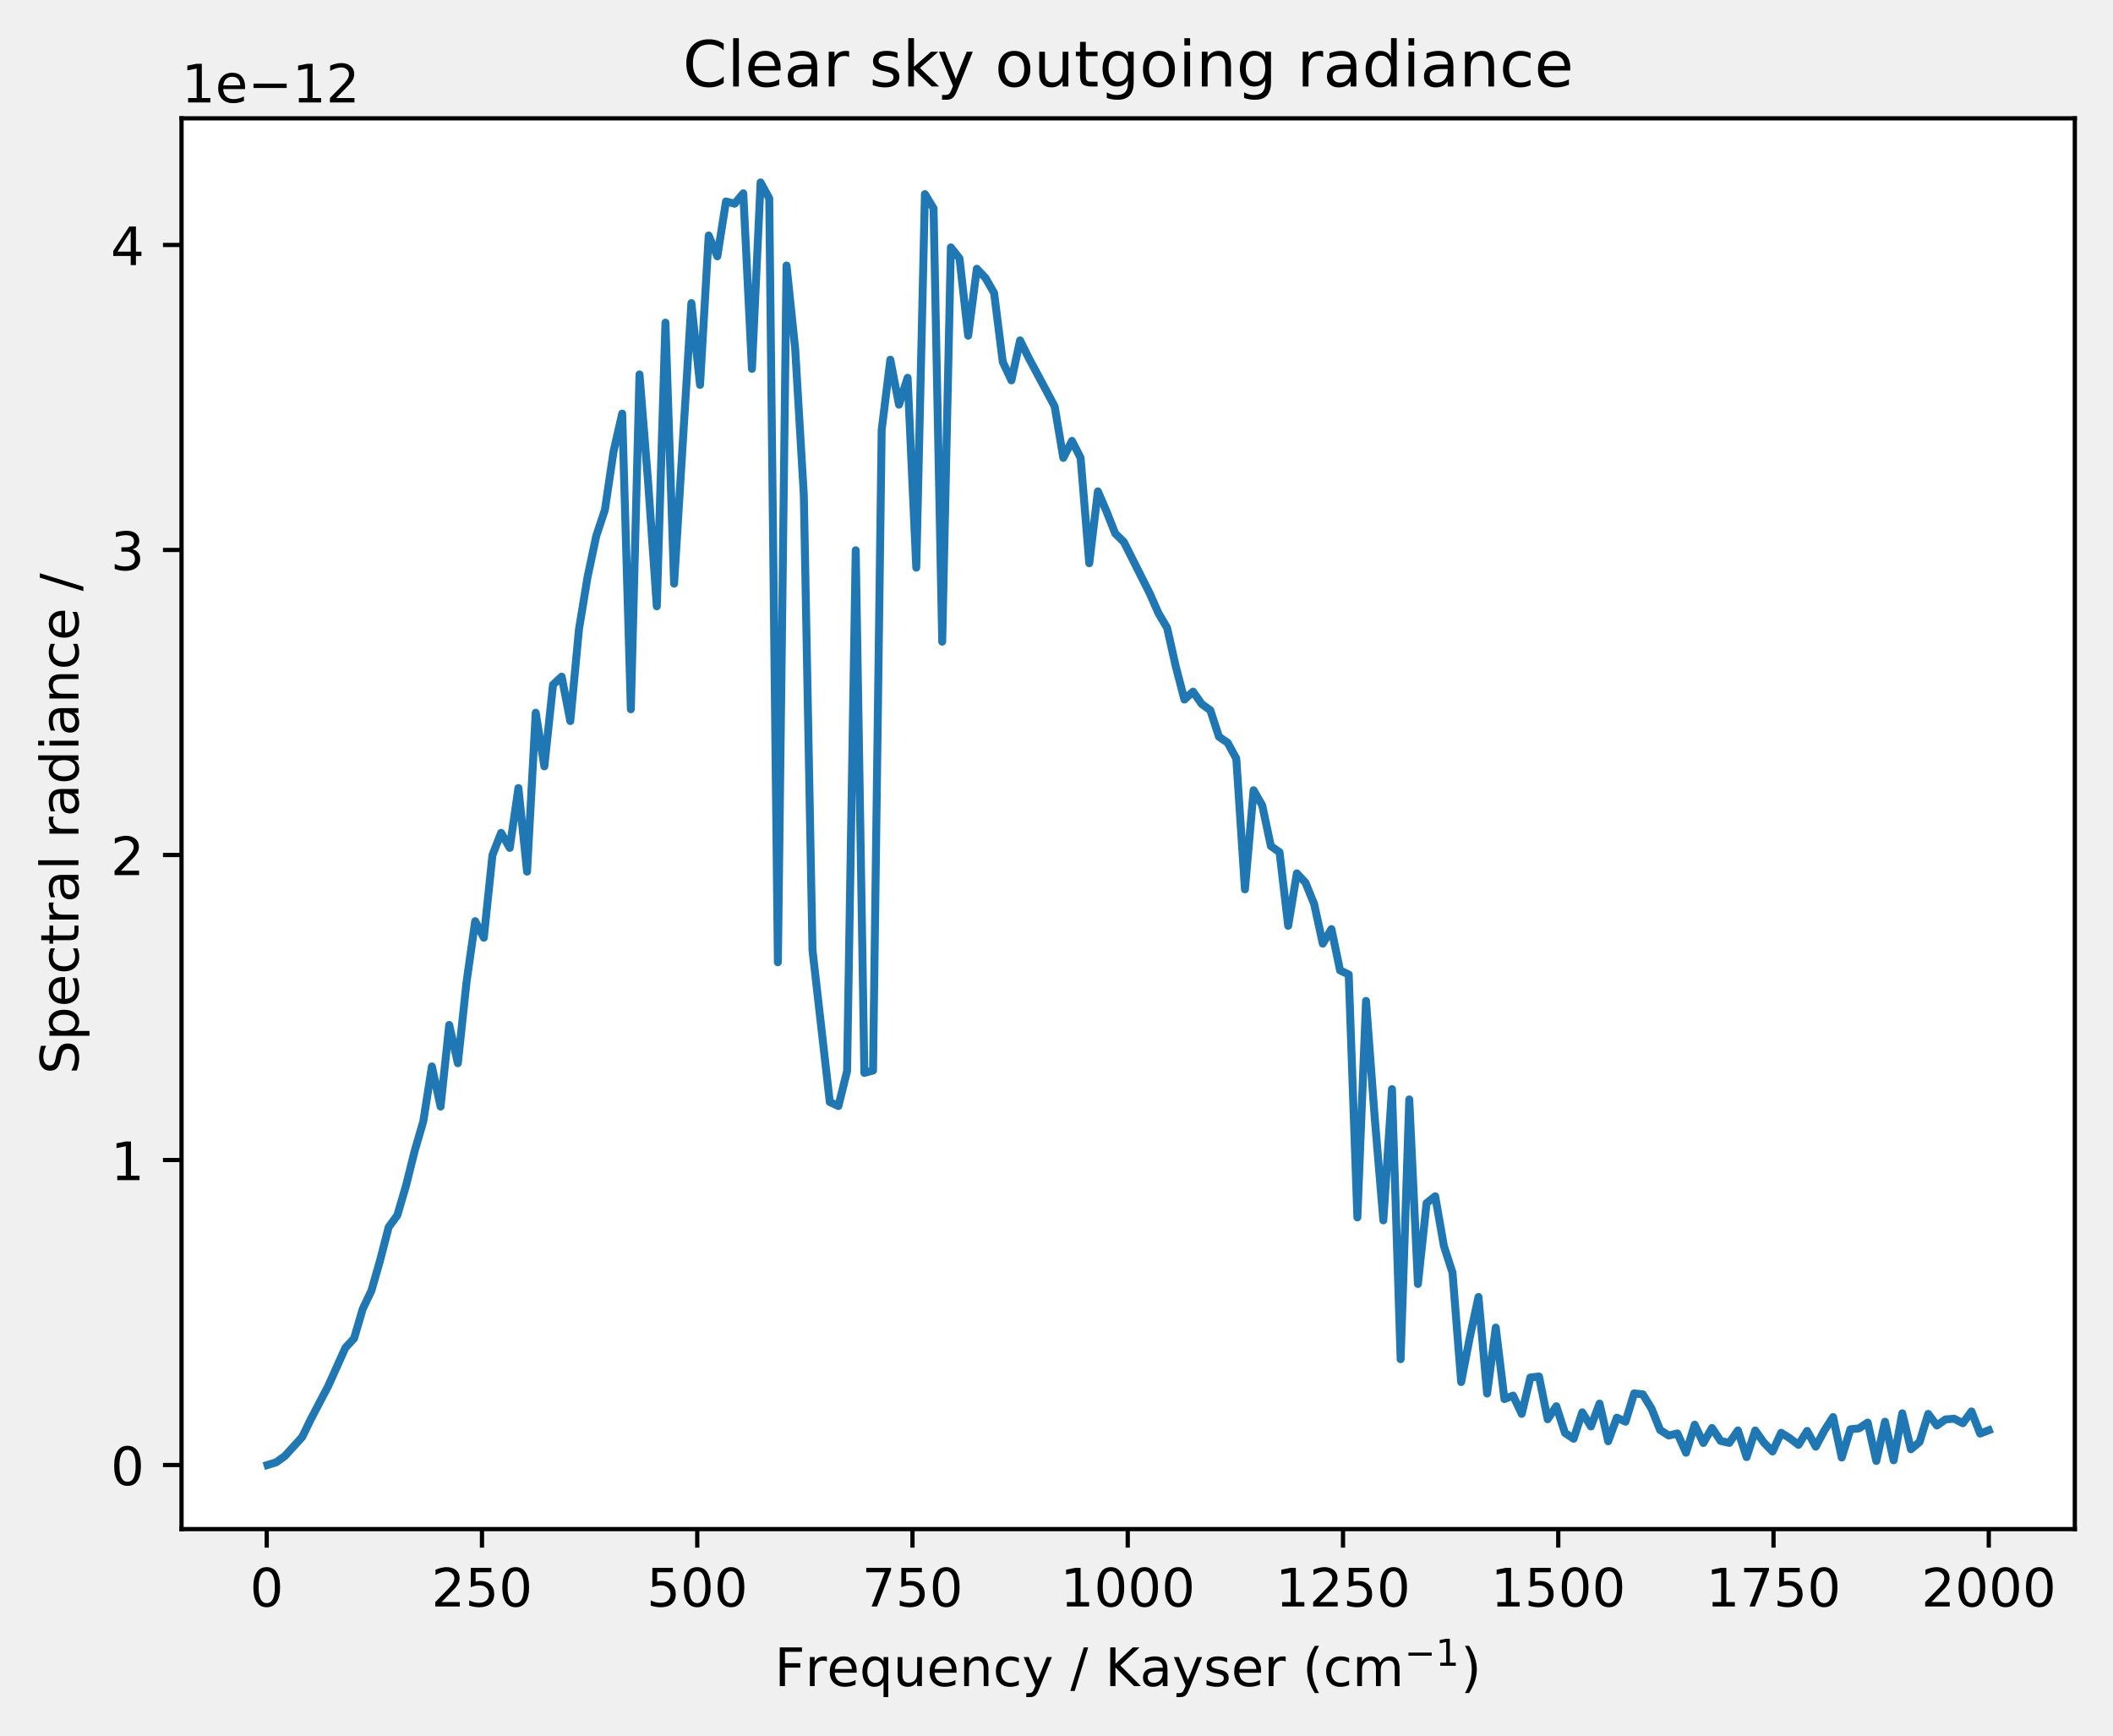
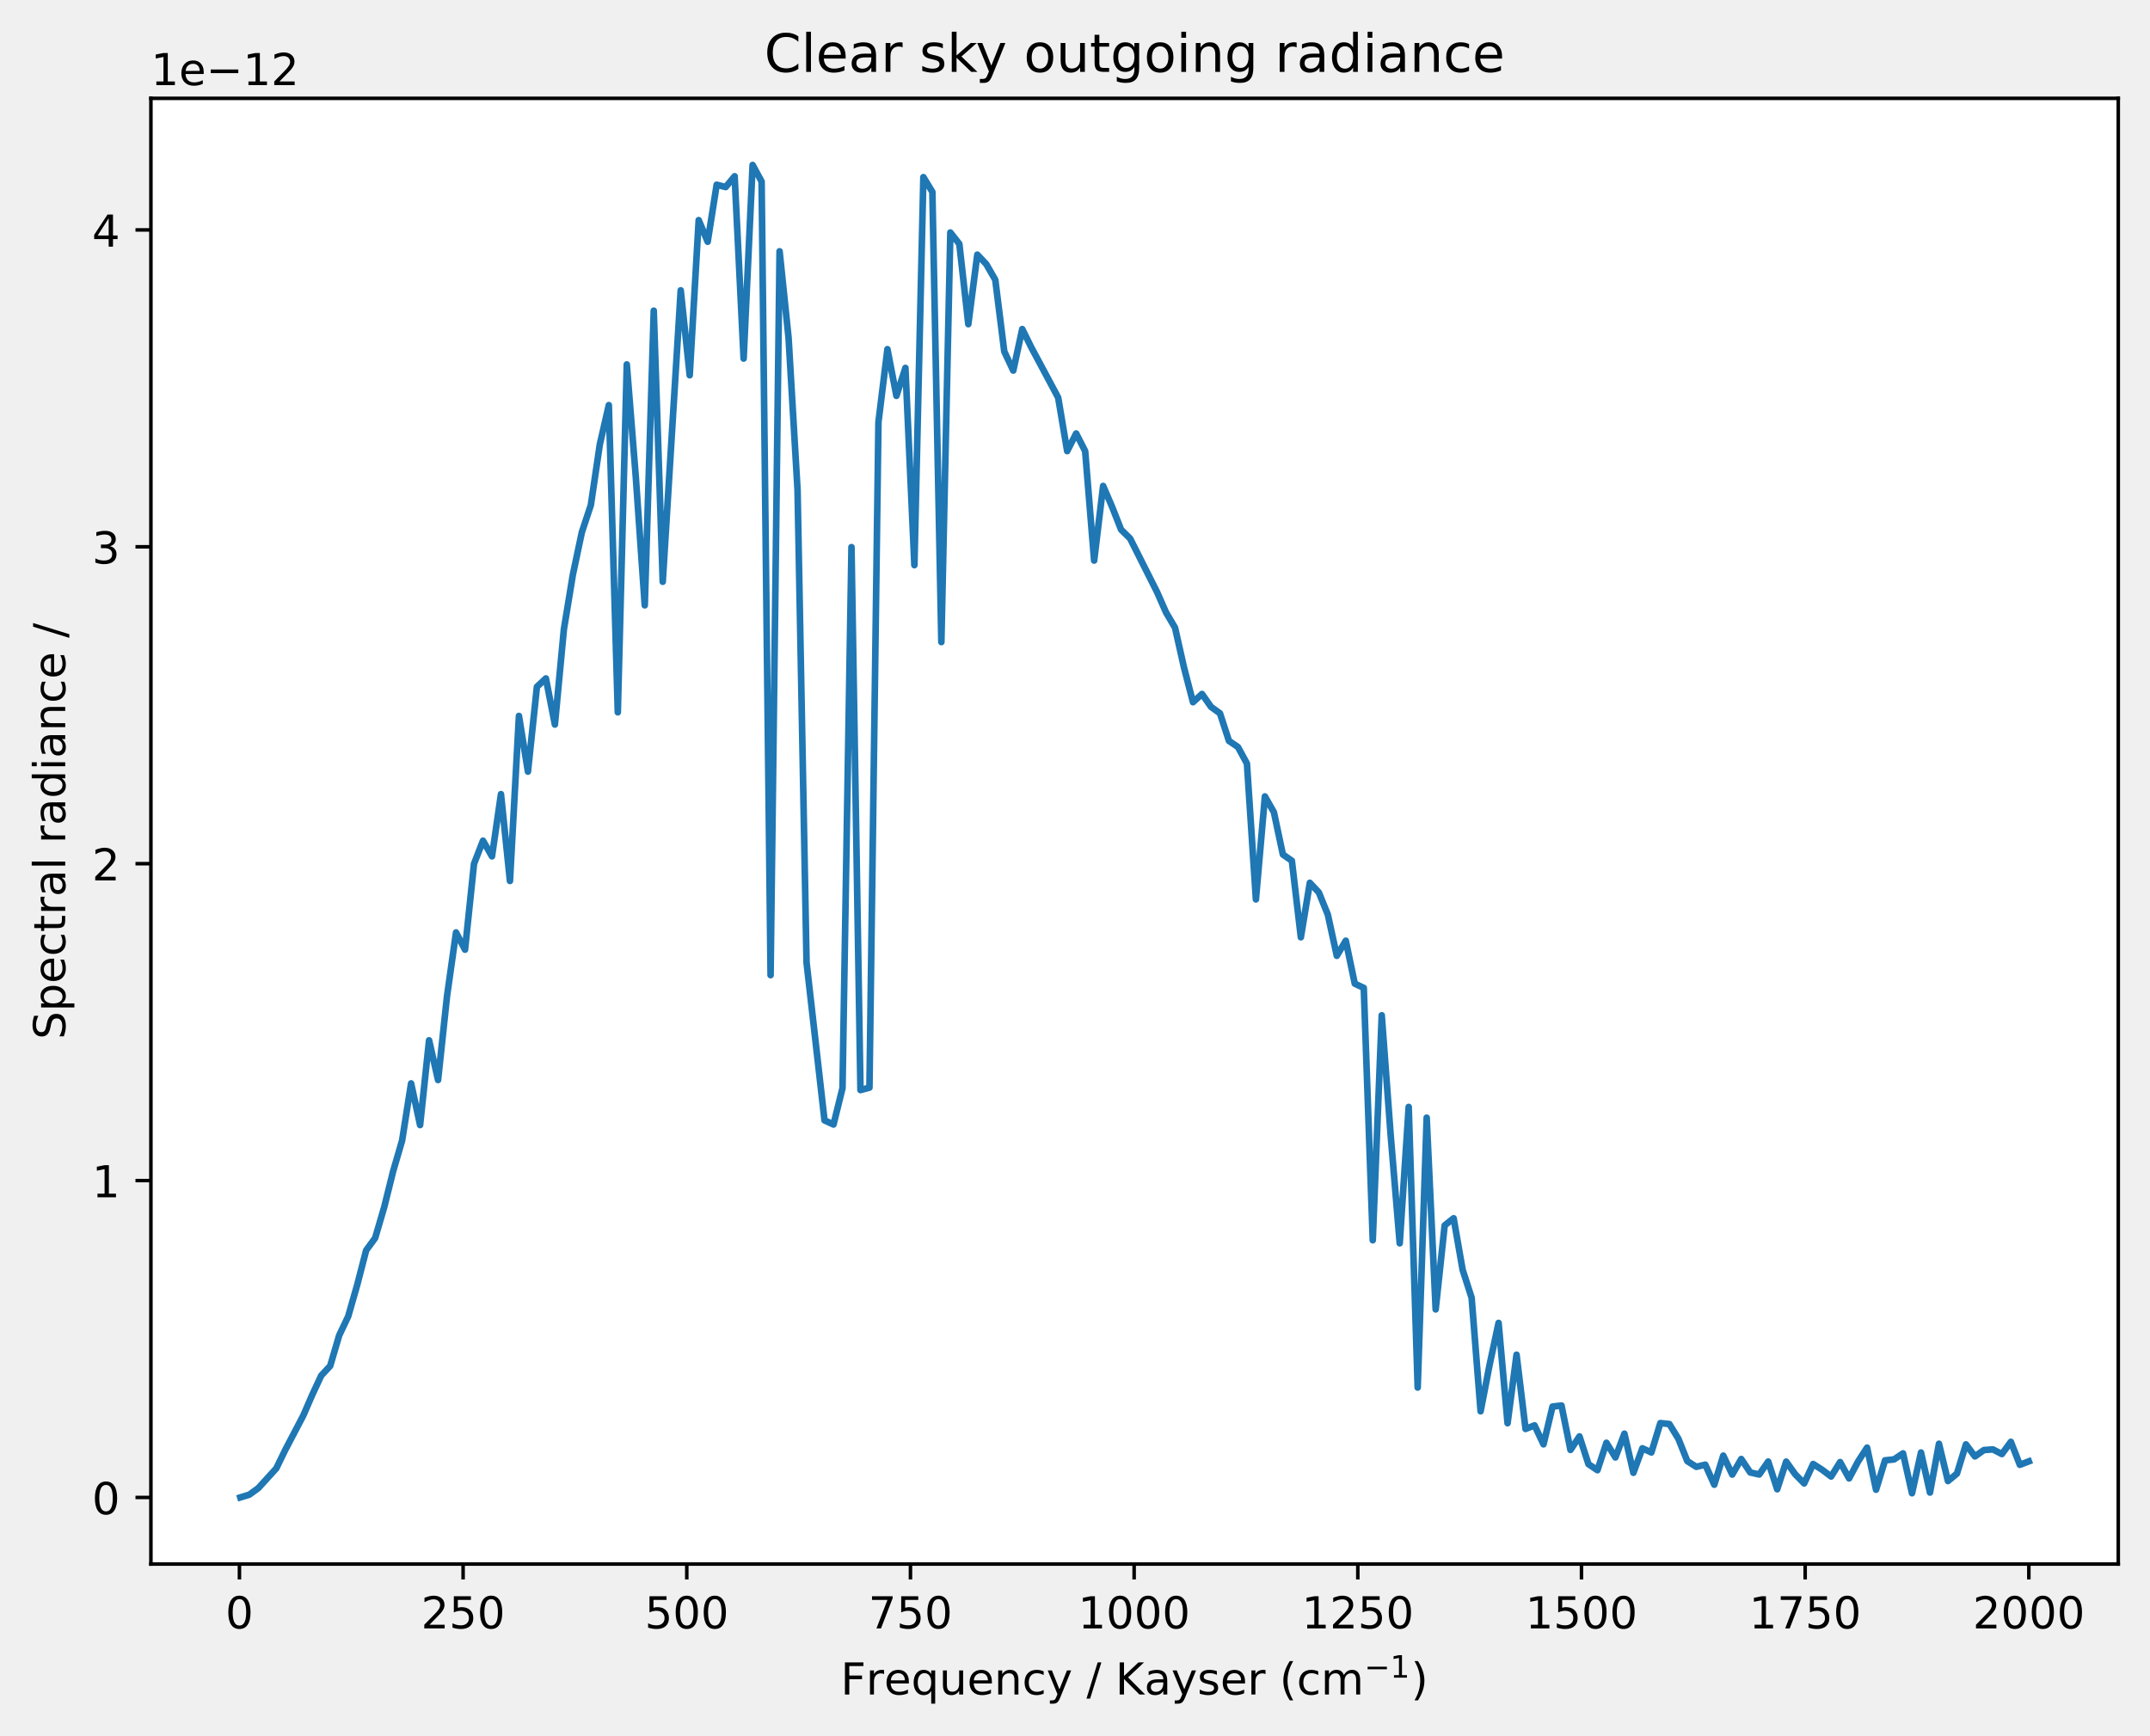
- <svg xmlns="http://www.w3.org/2000/svg" xmlns:xlink="http://www.w3.org/1999/xlink" width="398.561pt" height="327.408pt" viewBox="0 0 398.561 327.408" version="1.1">
+ <svg xmlns="http://www.w3.org/2000/svg" xmlns:xlink="http://www.w3.org/1999/xlink" width="487.841pt" height="393.936pt" viewBox="0 0 487.841 393.936" version="1.1">
  <defs>
    <style type="text/css">*{stroke-linejoin: round; stroke-linecap: butt}</style>
  </defs>
  <g id="figure_1">
    <g id="patch_1">
-       <path d="M 0 327.408  L 398.561 327.408  L 398.561 0  L 0 0  L 0 327.408  z " style="fill: none" />
+       <path d="M 0 393.936  L 487.841 393.936  L 487.841 0  L 0 0  L 0 393.936  z " style="fill: none" />
    </g>
    <g id="axes_1">
      <g id="patch_2">
-         <path d="M 34.241 288.43  L 391.361 288.43  L 391.361 22.318  L 34.241 22.318  z " style="fill: #ffffff" />
+         <path d="M 34.241 354.958  L 480.641 354.958  L 480.641 22.318  L 34.241 22.318  z " style="fill: #ffffff" />
      </g>
      <g id="matplotlib.axis_1">
        <g id="xtick_1">
          <g id="line2d_1">
            <defs>
-               <path id="m6a00c9fb2f" d="M 0 0  L 0 3.5  " style="stroke: #000000; stroke-width: 0.8" />
+               <path id="md961132b88" d="M 0 0  L 0 3.5  " style="stroke: #000000; stroke-width: 0.8" />
            </defs>
            <g>
-               <use xlink:href="#m6a00c9fb2f" x="50.311" y="288.43" style="stroke: #000000; stroke-width: 0.8" />
+               <use xlink:href="#md961132b88" x="54.329" y="354.958" style="stroke: #000000; stroke-width: 0.8" />
            </g>
          </g>
          <g id="text_1">
-             <g transform="translate(47.12969 303.0286) scale(0.1 -0.1)">
+             <g transform="translate(51.14727 369.5566) scale(0.1 -0.1)">
              <defs>
                <path id="DejaVuSans-30" d="M 2034 4250  Q 1547 4250 1301 3770  Q 1056 3291 1056 2328  Q 1056 1369 1301 889  Q 1547 409 2034 409  Q 2525 409 2770 889  Q 3016 1369 3016 2328  Q 3016 3291 2770 3770  Q 2525 4250 2034 4250  z M 2034 4750  Q 2819 4750 3233 4129  Q 3647 3509 3647 2328  Q 3647 1150 3233 529  Q 2819 -91 2034 -91  Q 1250 -91 836 529  Q 422 1150 422 2328  Q 422 3509 836 4129  Q 1250 4750 2034 4750  z " transform="scale(0.015625)" />
              </defs>
              <use xlink:href="#DejaVuSans-30" />
            </g>
          </g>
        </g>
        <g id="xtick_2">
          <g id="line2d_2">
            <g>
-               <use xlink:href="#m6a00c9fb2f" x="90.913" y="288.43" style="stroke: #000000; stroke-width: 0.8" />
+               <use xlink:href="#md961132b88" x="105.081" y="354.958" style="stroke: #000000; stroke-width: 0.8" />
            </g>
          </g>
          <g id="text_2">
-             <g transform="translate(81.36931 303.0286) scale(0.1 -0.1)">
+             <g transform="translate(95.53742 369.5566) scale(0.1 -0.1)">
              <defs>
                <path id="DejaVuSans-32" d="M 1228 531  L 3431 531  L 3431 0  L 469 0  L 469 531  Q 828 903 1448 1529  Q 2069 2156 2228 2338  Q 2531 2678 2651 2914  Q 2772 3150 2772 3378  Q 2772 3750 2511 3984  Q 2250 4219 1831 4219  Q 1534 4219 1204 4116  Q 875 4013 500 3803  L 500 4441  Q 881 4594 1212 4672  Q 1544 4750 1819 4750  Q 2544 4750 2975 4387  Q 3406 4025 3406 3419  Q 3406 3131 3298 2873  Q 3191 2616 2906 2266  Q 2828 2175 2409 1742  Q 1991 1309 1228 531  z " transform="scale(0.015625)" />
                <path id="DejaVuSans-35" d="M 691 4666  L 3169 4666  L 3169 4134  L 1269 4134  L 1269 2991  Q 1406 3038 1543 3061  Q 1681 3084 1819 3084  Q 2600 3084 3056 2656  Q 3513 2228 3513 1497  Q 3513 744 3044 326  Q 2575 -91 1722 -91  Q 1428 -91 1123 -41  Q 819 9 494 109  L 494 744  Q 775 591 1075 516  Q 1375 441 1709 441  Q 2250 441 2565 725  Q 2881 1009 2881 1497  Q 2881 1984 2565 2268  Q 2250 2553 1709 2553  Q 1456 2553 1204 2497  Q 953 2441 691 2322  L 691 4666  z " transform="scale(0.015625)" />
              </defs>
              <use xlink:href="#DejaVuSans-32" />
              <use xlink:href="#DejaVuSans-35" transform="translate(63.62305 0)" />
              <use xlink:href="#DejaVuSans-30" transform="translate(127.2461 0)" />
            </g>
          </g>
        </g>
        <g id="xtick_3">
          <g id="line2d_3">
            <g>
-               <use xlink:href="#m6a00c9fb2f" x="131.515" y="288.43" style="stroke: #000000; stroke-width: 0.8" />
+               <use xlink:href="#md961132b88" x="155.834" y="354.958" style="stroke: #000000; stroke-width: 0.8" />
            </g>
          </g>
          <g id="text_3">
-             <g transform="translate(121.9714 303.0286) scale(0.1 -0.1)">
+             <g transform="translate(146.2901 369.5566) scale(0.1 -0.1)">
              <use xlink:href="#DejaVuSans-35" />
              <use xlink:href="#DejaVuSans-30" transform="translate(63.62305 0)" />
              <use xlink:href="#DejaVuSans-30" transform="translate(127.2461 0)" />
            </g>
          </g>
        </g>
        <g id="xtick_4">
          <g id="line2d_4">
            <g>
-               <use xlink:href="#m6a00c9fb2f" x="172.117" y="288.43" style="stroke: #000000; stroke-width: 0.8" />
+               <use xlink:href="#md961132b88" x="206.586" y="354.958" style="stroke: #000000; stroke-width: 0.8" />
            </g>
          </g>
          <g id="text_4">
-             <g transform="translate(162.5736 303.0286) scale(0.1 -0.1)">
+             <g transform="translate(197.0427 369.5566) scale(0.1 -0.1)">
              <defs>
                <path id="DejaVuSans-37" d="M 525 4666  L 3525 4666  L 3525 4397  L 1831 0  L 1172 0  L 2766 4134  L 525 4134  L 525 4666  z " transform="scale(0.015625)" />
              </defs>
              <use xlink:href="#DejaVuSans-37" />
              <use xlink:href="#DejaVuSans-35" transform="translate(63.62305 0)" />
              <use xlink:href="#DejaVuSans-30" transform="translate(127.2461 0)" />
            </g>
          </g>
        </g>
        <g id="xtick_5">
          <g id="line2d_5">
            <g>
-               <use xlink:href="#m6a00c9fb2f" x="212.719" y="288.43" style="stroke: #000000; stroke-width: 0.8" />
+               <use xlink:href="#md961132b88" x="257.339" y="354.958" style="stroke: #000000; stroke-width: 0.8" />
            </g>
          </g>
          <g id="text_5">
-             <g transform="translate(199.9944 303.0286) scale(0.1 -0.1)">
+             <g transform="translate(244.6141 369.5566) scale(0.1 -0.1)">
              <defs>
                <path id="DejaVuSans-31" d="M 794 531  L 1825 531  L 1825 4091  L 703 3866  L 703 4441  L 1819 4666  L 2450 4666  L 2450 531  L 3481 531  L 3481 0  L 794 0  L 794 531  z " transform="scale(0.015625)" />
              </defs>
              <use xlink:href="#DejaVuSans-31" />
              <use xlink:href="#DejaVuSans-30" transform="translate(63.62305 0)" />
              <use xlink:href="#DejaVuSans-30" transform="translate(127.2461 0)" />
              <use xlink:href="#DejaVuSans-30" transform="translate(190.8691 0)" />
            </g>
          </g>
        </g>
        <g id="xtick_6">
          <g id="line2d_6">
            <g>
-               <use xlink:href="#m6a00c9fb2f" x="253.322" y="288.43" style="stroke: #000000; stroke-width: 0.8" />
+               <use xlink:href="#md961132b88" x="308.092" y="354.958" style="stroke: #000000; stroke-width: 0.8" />
            </g>
          </g>
          <g id="text_6">
-             <g transform="translate(240.5965 303.0286) scale(0.1 -0.1)">
+             <g transform="translate(295.3668 369.5566) scale(0.1 -0.1)">
              <use xlink:href="#DejaVuSans-31" />
              <use xlink:href="#DejaVuSans-32" transform="translate(63.62305 0)" />
              <use xlink:href="#DejaVuSans-35" transform="translate(127.2461 0)" />
              <use xlink:href="#DejaVuSans-30" transform="translate(190.8691 0)" />
            </g>
          </g>
        </g>
        <g id="xtick_7">
          <g id="line2d_7">
            <g>
-               <use xlink:href="#m6a00c9fb2f" x="293.924" y="288.43" style="stroke: #000000; stroke-width: 0.8" />
+               <use xlink:href="#md961132b88" x="358.844" y="354.958" style="stroke: #000000; stroke-width: 0.8" />
            </g>
          </g>
          <g id="text_7">
-             <g transform="translate(281.1987 303.0286) scale(0.1 -0.1)">
+             <g transform="translate(346.1194 369.5566) scale(0.1 -0.1)">
              <use xlink:href="#DejaVuSans-31" />
              <use xlink:href="#DejaVuSans-35" transform="translate(63.62305 0)" />
              <use xlink:href="#DejaVuSans-30" transform="translate(127.2461 0)" />
              <use xlink:href="#DejaVuSans-30" transform="translate(190.8691 0)" />
            </g>
          </g>
        </g>
        <g id="xtick_8">
          <g id="line2d_8">
            <g>
-               <use xlink:href="#m6a00c9fb2f" x="334.526" y="288.43" style="stroke: #000000; stroke-width: 0.8" />
+               <use xlink:href="#md961132b88" x="409.597" y="354.958" style="stroke: #000000; stroke-width: 0.8" />
            </g>
          </g>
          <g id="text_8">
-             <g transform="translate(321.8008 303.0286) scale(0.1 -0.1)">
+             <g transform="translate(396.8721 369.5566) scale(0.1 -0.1)">
              <use xlink:href="#DejaVuSans-31" />
              <use xlink:href="#DejaVuSans-37" transform="translate(63.62305 0)" />
              <use xlink:href="#DejaVuSans-35" transform="translate(127.2461 0)" />
              <use xlink:href="#DejaVuSans-30" transform="translate(190.8691 0)" />
            </g>
          </g>
        </g>
        <g id="xtick_9">
          <g id="line2d_9">
            <g>
-               <use xlink:href="#m6a00c9fb2f" x="375.128" y="288.43" style="stroke: #000000; stroke-width: 0.8" />
+               <use xlink:href="#md961132b88" x="460.35" y="354.958" style="stroke: #000000; stroke-width: 0.8" />
            </g>
          </g>
          <g id="text_9">
-             <g transform="translate(362.4029 303.0286) scale(0.1 -0.1)">
+             <g transform="translate(447.6247 369.5566) scale(0.1 -0.1)">
              <use xlink:href="#DejaVuSans-32" />
              <use xlink:href="#DejaVuSans-30" transform="translate(63.62305 0)" />
              <use xlink:href="#DejaVuSans-30" transform="translate(127.2461 0)" />
              <use xlink:href="#DejaVuSans-30" transform="translate(190.8691 0)" />
            </g>
          </g>
        </g>
        <g id="text_10">
-           <g transform="translate(146.1006 318.1082) scale(0.1 -0.1)">
+           <g transform="translate(190.7406 384.6363) scale(0.1 -0.1)">
            <defs>
              <path id="DejaVuSans-46" d="M 628 4666  L 3309 4666  L 3309 4134  L 1259 4134  L 1259 2759  L 3109 2759  L 3109 2228  L 1259 2228  L 1259 0  L 628 0  L 628 4666  z " transform="scale(0.015625)" />
              <path id="DejaVuSans-72" d="M 2631 2963  Q 2534 3019 2420 3045  Q 2306 3072 2169 3072  Q 1681 3072 1420 2755  Q 1159 2438 1159 1844  L 1159 0  L 581 0  L 581 3500  L 1159 3500  L 1159 2956  Q 1341 3275 1631 3429  Q 1922 3584 2338 3584  Q 2397 3584 2469 3576  Q 2541 3569 2628 3553  L 2631 2963  z " transform="scale(0.015625)" />
              <path id="DejaVuSans-65" d="M 3597 1894  L 3597 1613  L 953 1613  Q 991 1019 1311 708  Q 1631 397 2203 397  Q 2534 397 2845 478  Q 3156 559 3463 722  L 3463 178  Q 3153 47 2828 -22  Q 2503 -91 2169 -91  Q 1331 -91 842 396  Q 353 884 353 1716  Q 353 2575 817 3079  Q 1281 3584 2069 3584  Q 2775 3584 3186 3129  Q 3597 2675 3597 1894  z M 3022 2063  Q 3016 2534 2758 2815  Q 2500 3097 2075 3097  Q 1594 3097 1305 2825  Q 1016 2553 972 2059  L 3022 2063  z " transform="scale(0.015625)" />
              <path id="DejaVuSans-71" d="M 947 1747  Q 947 1113 1208 752  Q 1469 391 1925 391  Q 2381 391 2643 752  Q 2906 1113 2906 1747  Q 2906 2381 2643 2742  Q 2381 3103 1925 3103  Q 1469 3103 1208 2742  Q 947 2381 947 1747  z M 2906 525  Q 2725 213 2448 61  Q 2172 -91 1784 -91  Q 1150 -91 751 415  Q 353 922 353 1747  Q 353 2572 751 3078  Q 1150 3584 1784 3584  Q 2172 3584 2448 3432  Q 2725 3281 2906 2969  L 2906 3500  L 3481 3500  L 3481 -1331  L 2906 -1331  L 2906 525  z " transform="scale(0.015625)" />
              <path id="DejaVuSans-75" d="M 544 1381  L 544 3500  L 1119 3500  L 1119 1403  Q 1119 906 1312 657  Q 1506 409 1894 409  Q 2359 409 2629 706  Q 2900 1003 2900 1516  L 2900 3500  L 3475 3500  L 3475 0  L 2900 0  L 2900 538  Q 2691 219 2414 64  Q 2138 -91 1772 -91  Q 1169 -91 856 284  Q 544 659 544 1381  z M 1991 3584  L 1991 3584  z " transform="scale(0.015625)" />
              <path id="DejaVuSans-6e" d="M 3513 2113  L 3513 0  L 2938 0  L 2938 2094  Q 2938 2591 2744 2837  Q 2550 3084 2163 3084  Q 1697 3084 1428 2787  Q 1159 2491 1159 1978  L 1159 0  L 581 0  L 581 3500  L 1159 3500  L 1159 2956  Q 1366 3272 1645 3428  Q 1925 3584 2291 3584  Q 2894 3584 3203 3211  Q 3513 2838 3513 2113  z " transform="scale(0.015625)" />
              <path id="DejaVuSans-63" d="M 3122 3366  L 3122 2828  Q 2878 2963 2633 3030  Q 2388 3097 2138 3097  Q 1578 3097 1268 2742  Q 959 2388 959 1747  Q 959 1106 1268 751  Q 1578 397 2138 397  Q 2388 397 2633 464  Q 2878 531 3122 666  L 3122 134  Q 2881 22 2623 -34  Q 2366 -91 2075 -91  Q 1284 -91 818 406  Q 353 903 353 1747  Q 353 2603 823 3093  Q 1294 3584 2113 3584  Q 2378 3584 2631 3529  Q 2884 3475 3122 3366  z " transform="scale(0.015625)" />
              <path id="DejaVuSans-79" d="M 2059 -325  Q 1816 -950 1584 -1140  Q 1353 -1331 966 -1331  L 506 -1331  L 506 -850  L 844 -850  Q 1081 -850 1212 -737  Q 1344 -625 1503 -206  L 1606 56  L 191 3500  L 800 3500  L 1894 763  L 2988 3500  L 3597 3500  L 2059 -325  z " transform="scale(0.015625)" />
              <path id="DejaVuSans-20" transform="scale(0.015625)" />
              <path id="DejaVuSans-2f" d="M 1625 4666  L 2156 4666  L 531 -594  L 0 -594  L 1625 4666  z " transform="scale(0.015625)" />
              <path id="DejaVuSans-4b" d="M 628 4666  L 1259 4666  L 1259 2694  L 3353 4666  L 4166 4666  L 1850 2491  L 4331 0  L 3500 0  L 1259 2247  L 1259 0  L 628 0  L 628 4666  z " transform="scale(0.015625)" />
              <path id="DejaVuSans-61" d="M 2194 1759  Q 1497 1759 1228 1600  Q 959 1441 959 1056  Q 959 750 1161 570  Q 1363 391 1709 391  Q 2188 391 2477 730  Q 2766 1069 2766 1631  L 2766 1759  L 2194 1759  z M 3341 1997  L 3341 0  L 2766 0  L 2766 531  Q 2569 213 2275 61  Q 1981 -91 1556 -91  Q 1019 -91 701 211  Q 384 513 384 1019  Q 384 1609 779 1909  Q 1175 2209 1959 2209  L 2766 2209  L 2766 2266  Q 2766 2663 2505 2880  Q 2244 3097 1772 3097  Q 1472 3097 1187 3025  Q 903 2953 641 2809  L 641 3341  Q 956 3463 1253 3523  Q 1550 3584 1831 3584  Q 2591 3584 2966 3190  Q 3341 2797 3341 1997  z " transform="scale(0.015625)" />
              <path id="DejaVuSans-73" d="M 2834 3397  L 2834 2853  Q 2591 2978 2328 3040  Q 2066 3103 1784 3103  Q 1356 3103 1142 2972  Q 928 2841 928 2578  Q 928 2378 1081 2264  Q 1234 2150 1697 2047  L 1894 2003  Q 2506 1872 2764 1633  Q 3022 1394 3022 966  Q 3022 478 2636 193  Q 2250 -91 1575 -91  Q 1294 -91 989 -36  Q 684 19 347 128  L 347 722  Q 666 556 975 473  Q 1284 391 1588 391  Q 1994 391 2212 530  Q 2431 669 2431 922  Q 2431 1156 2273 1281  Q 2116 1406 1581 1522  L 1381 1569  Q 847 1681 609 1914  Q 372 2147 372 2553  Q 372 3047 722 3315  Q 1072 3584 1716 3584  Q 2034 3584 2315 3537  Q 2597 3491 2834 3397  z " transform="scale(0.015625)" />
              <path id="DejaVuSans-28" d="M 1984 4856  Q 1566 4138 1362 3434  Q 1159 2731 1159 2009  Q 1159 1288 1364 580  Q 1569 -128 1984 -844  L 1484 -844  Q 1016 -109 783 600  Q 550 1309 550 2009  Q 550 2706 781 3412  Q 1013 4119 1484 4856  L 1984 4856  z " transform="scale(0.015625)" />
              <path id="DejaVuSans-6d" d="M 3328 2828  Q 3544 3216 3844 3400  Q 4144 3584 4550 3584  Q 5097 3584 5394 3201  Q 5691 2819 5691 2113  L 5691 0  L 5113 0  L 5113 2094  Q 5113 2597 4934 2840  Q 4756 3084 4391 3084  Q 3944 3084 3684 2787  Q 3425 2491 3425 1978  L 3425 0  L 2847 0  L 2847 2094  Q 2847 2600 2669 2842  Q 2491 3084 2119 3084  Q 1678 3084 1418 2786  Q 1159 2488 1159 1978  L 1159 0  L 581 0  L 581 3500  L 1159 3500  L 1159 2956  Q 1356 3278 1631 3431  Q 1906 3584 2284 3584  Q 2666 3584 2933 3390  Q 3200 3197 3328 2828  z " transform="scale(0.015625)" />
              <path id="DejaVuSans-2212" d="M 678 2272  L 4684 2272  L 4684 1741  L 678 1741  L 678 2272  z " transform="scale(0.015625)" />
              <path id="DejaVuSans-29" d="M 513 4856  L 1013 4856  Q 1481 4119 1714 3412  Q 1947 2706 1947 2009  Q 1947 1309 1714 600  Q 1481 -109 1013 -844  L 513 -844  Q 928 -128 1133 580  Q 1338 1288 1338 2009  Q 1338 2731 1133 3434  Q 928 4138 513 4856  z " transform="scale(0.015625)" />
            </defs>
            <use xlink:href="#DejaVuSans-46" transform="translate(0 0.684375)" />
            <use xlink:href="#DejaVuSans-72" transform="translate(57.51953 0.684375)" />
            <use xlink:href="#DejaVuSans-65" transform="translate(98.63281 0.684375)" />
            <use xlink:href="#DejaVuSans-71" transform="translate(160.1562 0.684375)" />
            <use xlink:href="#DejaVuSans-75" transform="translate(223.6328 0.684375)" />
            <use xlink:href="#DejaVuSans-65" transform="translate(287.0117 0.684375)" />
            <use xlink:href="#DejaVuSans-6e" transform="translate(348.5352 0.684375)" />
            <use xlink:href="#DejaVuSans-63" transform="translate(411.9141 0.684375)" />
            <use xlink:href="#DejaVuSans-79" transform="translate(466.8945 0.684375)" />
            <use xlink:href="#DejaVuSans-20" transform="translate(526.0742 0.684375)" />
            <use xlink:href="#DejaVuSans-2f" transform="translate(557.8613 0.684375)" />
            <use xlink:href="#DejaVuSans-20" transform="translate(591.5527 0.684375)" />
            <use xlink:href="#DejaVuSans-4b" transform="translate(623.3398 0.684375)" />
            <use xlink:href="#DejaVuSans-61" transform="translate(688.916 0.684375)" />
            <use xlink:href="#DejaVuSans-79" transform="translate(750.1953 0.684375)" />
            <use xlink:href="#DejaVuSans-73" transform="translate(809.375 0.684375)" />
            <use xlink:href="#DejaVuSans-65" transform="translate(861.4746 0.684375)" />
            <use xlink:href="#DejaVuSans-72" transform="translate(922.998 0.684375)" />
            <use xlink:href="#DejaVuSans-20" transform="translate(964.1113 0.684375)" />
            <use xlink:href="#DejaVuSans-28" transform="translate(995.8984 0.684375)" />
            <use xlink:href="#DejaVuSans-63" transform="translate(1034.912 0.684375)" />
            <use xlink:href="#DejaVuSans-6d" transform="translate(1089.893 0.684375)" />
            <use xlink:href="#DejaVuSans-2212" transform="translate(1188.262 38.96563) scale(0.7)" />
            <use xlink:href="#DejaVuSans-31" transform="translate(1246.914 38.96563) scale(0.7)" />
            <use xlink:href="#DejaVuSans-29" transform="translate(1294.185 0.684375)" />
          </g>
        </g>
      </g>
      <g id="matplotlib.axis_2">
        <g id="ytick_1">
          <g id="line2d_10">
            <defs>
-               <path id="m6944fa595b" d="M 0 0  L -3.5 0  " style="stroke: #000000; stroke-width: 0.8" />
+               <path id="m4d70fd883c" d="M 0 0  L -3.5 0  " style="stroke: #000000; stroke-width: 0.8" />
            </defs>
            <g>
-               <use xlink:href="#m6944fa595b" x="34.241" y="276.339" style="stroke: #000000; stroke-width: 0.8" />
+               <use xlink:href="#m4d70fd883c" x="34.241" y="339.844" style="stroke: #000000; stroke-width: 0.8" />
            </g>
          </g>
          <g id="text_11">
-             <g transform="translate(20.87813 280.138) scale(0.1 -0.1)">
+             <g transform="translate(20.87813 343.6432) scale(0.1 -0.1)">
              <use xlink:href="#DejaVuSans-30" />
            </g>
          </g>
        </g>
        <g id="ytick_2">
          <g id="line2d_11">
            <g>
-               <use xlink:href="#m6944fa595b" x="34.241" y="218.806" style="stroke: #000000; stroke-width: 0.8" />
+               <use xlink:href="#m4d70fd883c" x="34.241" y="267.928" style="stroke: #000000; stroke-width: 0.8" />
            </g>
          </g>
          <g id="text_12">
-             <g transform="translate(20.87813 222.6049) scale(0.1 -0.1)">
+             <g transform="translate(20.87813 271.7268) scale(0.1 -0.1)">
              <use xlink:href="#DejaVuSans-31" />
            </g>
          </g>
        </g>
        <g id="ytick_3">
          <g id="line2d_12">
            <g>
-               <use xlink:href="#m6944fa595b" x="34.241" y="161.273" style="stroke: #000000; stroke-width: 0.8" />
+               <use xlink:href="#m4d70fd883c" x="34.241" y="196.011" style="stroke: #000000; stroke-width: 0.8" />
            </g>
          </g>
          <g id="text_13">
-             <g transform="translate(20.87813 165.0718) scale(0.1 -0.1)">
+             <g transform="translate(20.87813 199.8104) scale(0.1 -0.1)">
              <use xlink:href="#DejaVuSans-32" />
            </g>
          </g>
        </g>
        <g id="ytick_4">
          <g id="line2d_13">
            <g>
-               <use xlink:href="#m6944fa595b" x="34.241" y="103.739" style="stroke: #000000; stroke-width: 0.8" />
+               <use xlink:href="#m4d70fd883c" x="34.241" y="124.095" style="stroke: #000000; stroke-width: 0.8" />
            </g>
          </g>
          <g id="text_14">
-             <g transform="translate(20.87813 107.5387) scale(0.1 -0.1)">
+             <g transform="translate(20.87813 127.894) scale(0.1 -0.1)">
              <defs>
                <path id="DejaVuSans-33" d="M 2597 2516  Q 3050 2419 3304 2112  Q 3559 1806 3559 1356  Q 3559 666 3084 287  Q 2609 -91 1734 -91  Q 1441 -91 1130 -33  Q 819 25 488 141  L 488 750  Q 750 597 1062 519  Q 1375 441 1716 441  Q 2309 441 2620 675  Q 2931 909 2931 1356  Q 2931 1769 2642 2001  Q 2353 2234 1838 2234  L 1294 2234  L 1294 2753  L 1863 2753  Q 2328 2753 2575 2939  Q 2822 3125 2822 3475  Q 2822 3834 2567 4026  Q 2313 4219 1838 4219  Q 1578 4219 1281 4162  Q 984 4106 628 3988  L 628 4550  Q 988 4650 1302 4700  Q 1616 4750 1894 4750  Q 2613 4750 3031 4423  Q 3450 4097 3450 3541  Q 3450 3153 3228 2886  Q 3006 2619 2597 2516  z " transform="scale(0.015625)" />
              </defs>
              <use xlink:href="#DejaVuSans-33" />
            </g>
          </g>
        </g>
        <g id="ytick_5">
          <g id="line2d_14">
            <g>
-               <use xlink:href="#m6944fa595b" x="34.241" y="46.206" style="stroke: #000000; stroke-width: 0.8" />
+               <use xlink:href="#m4d70fd883c" x="34.241" y="52.178" style="stroke: #000000; stroke-width: 0.8" />
            </g>
          </g>
          <g id="text_15">
-             <g transform="translate(20.87813 50.00557) scale(0.1 -0.1)">
+             <g transform="translate(20.87813 55.97763) scale(0.1 -0.1)">
              <defs>
                <path id="DejaVuSans-34" d="M 2419 4116  L 825 1625  L 2419 1625  L 2419 4116  z M 2253 4666  L 3047 4666  L 3047 1625  L 3713 1625  L 3713 1100  L 3047 1100  L 3047 0  L 2419 0  L 2419 1100  L 313 1100  L 313 1709  L 2253 4666  z " transform="scale(0.015625)" />
              </defs>
              <use xlink:href="#DejaVuSans-34" />
            </g>
          </g>
        </g>
        <g id="text_16">
-           <g transform="translate(14.79844 202.621) rotate(-90) scale(0.1 -0.1)">
+           <g transform="translate(14.79844 235.885) rotate(-90) scale(0.1 -0.1)">
            <defs>
              <path id="DejaVuSans-53" d="M 3425 4513  L 3425 3897  Q 3066 4069 2747 4153  Q 2428 4238 2131 4238  Q 1616 4238 1336 4038  Q 1056 3838 1056 3469  Q 1056 3159 1242 3001  Q 1428 2844 1947 2747  L 2328 2669  Q 3034 2534 3370 2195  Q 3706 1856 3706 1288  Q 3706 609 3251 259  Q 2797 -91 1919 -91  Q 1588 -91 1214 -16  Q 841 59 441 206  L 441 856  Q 825 641 1194 531  Q 1563 422 1919 422  Q 2459 422 2753 634  Q 3047 847 3047 1241  Q 3047 1584 2836 1778  Q 2625 1972 2144 2069  L 1759 2144  Q 1053 2284 737 2584  Q 422 2884 422 3419  Q 422 4038 858 4394  Q 1294 4750 2059 4750  Q 2388 4750 2728 4690  Q 3069 4631 3425 4513  z " transform="scale(0.015625)" />
              <path id="DejaVuSans-70" d="M 1159 525  L 1159 -1331  L 581 -1331  L 581 3500  L 1159 3500  L 1159 2969  Q 1341 3281 1617 3432  Q 1894 3584 2278 3584  Q 2916 3584 3314 3078  Q 3713 2572 3713 1747  Q 3713 922 3314 415  Q 2916 -91 2278 -91  Q 1894 -91 1617 61  Q 1341 213 1159 525  z M 3116 1747  Q 3116 2381 2855 2742  Q 2594 3103 2138 3103  Q 1681 3103 1420 2742  Q 1159 2381 1159 1747  Q 1159 1113 1420 752  Q 1681 391 2138 391  Q 2594 391 2855 752  Q 3116 1113 3116 1747  z " transform="scale(0.015625)" />
              <path id="DejaVuSans-74" d="M 1172 4494  L 1172 3500  L 2356 3500  L 2356 3053  L 1172 3053  L 1172 1153  Q 1172 725 1289 603  Q 1406 481 1766 481  L 2356 481  L 2356 0  L 1766 0  Q 1100 0 847 248  Q 594 497 594 1153  L 594 3053  L 172 3053  L 172 3500  L 594 3500  L 594 4494  L 1172 4494  z " transform="scale(0.015625)" />
              <path id="DejaVuSans-6c" d="M 603 4863  L 1178 4863  L 1178 0  L 603 0  L 603 4863  z " transform="scale(0.015625)" />
              <path id="DejaVuSans-64" d="M 2906 2969  L 2906 4863  L 3481 4863  L 3481 0  L 2906 0  L 2906 525  Q 2725 213 2448 61  Q 2172 -91 1784 -91  Q 1150 -91 751 415  Q 353 922 353 1747  Q 353 2572 751 3078  Q 1150 3584 1784 3584  Q 2172 3584 2448 3432  Q 2725 3281 2906 2969  z M 947 1747  Q 947 1113 1208 752  Q 1469 391 1925 391  Q 2381 391 2643 752  Q 2906 1113 2906 1747  Q 2906 2381 2643 2742  Q 2381 3103 1925 3103  Q 1469 3103 1208 2742  Q 947 2381 947 1747  z " transform="scale(0.015625)" />
              <path id="DejaVuSans-69" d="M 603 3500  L 1178 3500  L 1178 0  L 603 0  L 603 3500  z M 603 4863  L 1178 4863  L 1178 4134  L 603 4134  L 603 4863  z " transform="scale(0.015625)" />
            </defs>
            <use xlink:href="#DejaVuSans-53" />
            <use xlink:href="#DejaVuSans-70" transform="translate(63.47656 0)" />
            <use xlink:href="#DejaVuSans-65" transform="translate(126.9531 0)" />
            <use xlink:href="#DejaVuSans-63" transform="translate(188.4766 0)" />
            <use xlink:href="#DejaVuSans-74" transform="translate(243.457 0)" />
            <use xlink:href="#DejaVuSans-72" transform="translate(282.666 0)" />
            <use xlink:href="#DejaVuSans-61" transform="translate(323.7793 0)" />
            <use xlink:href="#DejaVuSans-6c" transform="translate(385.0586 0)" />
            <use xlink:href="#DejaVuSans-20" transform="translate(412.8418 0)" />
            <use xlink:href="#DejaVuSans-72" transform="translate(444.6289 0)" />
            <use xlink:href="#DejaVuSans-61" transform="translate(485.7422 0)" />
            <use xlink:href="#DejaVuSans-64" transform="translate(547.0215 0)" />
            <use xlink:href="#DejaVuSans-69" transform="translate(610.498 0)" />
            <use xlink:href="#DejaVuSans-61" transform="translate(638.2812 0)" />
            <use xlink:href="#DejaVuSans-6e" transform="translate(699.5605 0)" />
            <use xlink:href="#DejaVuSans-63" transform="translate(762.9395 0)" />
            <use xlink:href="#DejaVuSans-65" transform="translate(817.9199 0)" />
            <use xlink:href="#DejaVuSans-20" transform="translate(879.4434 0)" />
            <use xlink:href="#DejaVuSans-2f" transform="translate(911.2305 0)" />
          </g>
        </g>
        <g id="text_17">
          <g transform="translate(34.24063 19.31812) scale(0.1 -0.1)">
            <use xlink:href="#DejaVuSans-31" />
            <use xlink:href="#DejaVuSans-65" transform="translate(63.62305 0)" />
            <use xlink:href="#DejaVuSans-2212" transform="translate(125.1465 0)" />
            <use xlink:href="#DejaVuSans-31" transform="translate(208.9355 0)" />
            <use xlink:href="#DejaVuSans-32" transform="translate(272.5586 0)" />
          </g>
        </g>
      </g>
      <g id="line2d_15">
-         <path d="M 50.473 276.334  L 52.105 275.83  L 53.736 274.647  L 56.999 271.06  L 58.631 267.705  L 61.893 261.477  L 65.156 254.213  L 66.788 252.457  L 68.419 246.907  L 70.051 243.471  L 71.682 237.776  L 73.313 231.469  L 74.945 229.238  L 76.576 223.683  L 78.208 217.123  L 79.839 211.538  L 81.471 201.162  L 83.102 208.73  L 84.733 193.337  L 86.365 200.551  L 87.996 185.284  L 89.628 173.756  L 91.259 176.884  L 92.891 161.294  L 94.522 157.1  L 96.153 159.94  L 97.785 148.644  L 99.416 164.408  L 101.048 134.446  L 102.679 144.555  L 104.311 129.156  L 105.942 127.635  L 107.573 136.012  L 109.205 118.724  L 110.836 108.796  L 112.468 101.094  L 114.099 96.17  L 115.731 85.146  L 117.362 78.016  L 118.993 133.785  L 120.625 70.625  L 122.256 91.027  L 123.888 114.365  L 125.519 60.867  L 127.151 110.087  L 130.413 57.174  L 132.045 72.594  L 133.676 44.427  L 135.308 48.355  L 136.939 37.999  L 138.571 38.429  L 140.202 36.466  L 141.833 69.57  L 143.465 34.414  L 145.096 37.421  L 146.728 181.508  L 148.359 50.087  L 149.991 65.799  L 151.622 93.436  L 153.253 179.198  L 156.516 207.874  L 158.148 208.629  L 159.779 202.031  L 161.411 103.796  L 163.042 202.375  L 164.673 201.932  L 166.305 81.099  L 167.936 67.857  L 169.568 76.336  L 171.199 71.261  L 172.831 107.072  L 174.462 36.622  L 176.093 39.307  L 177.725 121.037  L 179.356 46.671  L 180.988 48.751  L 182.619 63.324  L 184.251 50.698  L 185.882 52.425  L 187.513 55.265  L 189.145 68.278  L 190.776 71.748  L 192.408 64.207  L 194.039 67.508  L 197.302 73.601  L 198.933 76.669  L 200.565 86.368  L 202.196 83.166  L 203.828 86.365  L 205.459 106.241  L 207.091 92.688  L 208.722 96.49  L 210.353 100.629  L 211.985 102.228  L 216.879 111.957  L 218.511 115.66  L 220.142 118.428  L 221.773 125.68  L 223.405 131.958  L 225.036 130.461  L 226.668 132.794  L 228.299 133.975  L 229.931 138.98  L 231.562 140.091  L 233.193 143.092  L 234.825 167.755  L 236.456 149.06  L 238.088 151.931  L 239.719 159.603  L 241.351 160.74  L 242.982 174.634  L 244.614 164.742  L 246.245 166.49  L 247.876 170.511  L 249.508 177.998  L 251.139 175.254  L 252.771 183.055  L 254.402 183.819  L 256.034 229.639  L 257.665 188.797  L 259.296 210.706  L 260.928 230.194  L 262.559 205.434  L 264.191 256.384  L 265.822 207.385  L 267.454 242.195  L 269.085 226.947  L 270.716 225.647  L 272.348 235.016  L 273.979 240.078  L 275.611 260.692  L 277.242 252.251  L 278.874 244.646  L 280.505 262.861  L 282.136 250.42  L 283.768 263.901  L 285.399 263.25  L 287.031 266.694  L 288.662 259.841  L 290.294 259.644  L 291.925 267.708  L 293.556 265.253  L 295.188 270.286  L 296.819 271.389  L 298.451 266.407  L 300.082 269.073  L 301.714 264.758  L 303.345 271.862  L 304.976 267.412  L 306.608 268.169  L 308.239 262.834  L 309.871 263.011  L 311.502 265.66  L 313.134 269.742  L 314.765 270.777  L 316.396 270.385  L 318.028 274.025  L 319.659 268.743  L 321.291 272.185  L 322.922 269.354  L 324.554 271.798  L 326.185 272.17  L 327.816 269.818  L 329.448 274.851  L 331.079 269.831  L 332.711 272.122  L 334.342 273.79  L 335.974 270.264  L 337.605 271.304  L 339.236 272.537  L 340.868 269.914  L 342.499 272.881  L 344.131 269.811  L 345.762 267.289  L 347.394 274.932  L 349.025 269.601  L 350.656 269.433  L 352.288 268.336  L 353.919 275.577  L 355.551 268.174  L 357.182 275.449  L 358.814 266.587  L 360.445 273.366  L 362.076 272.003  L 363.708 266.701  L 365.339 268.887  L 366.971 267.735  L 368.602 267.615  L 370.234 268.458  L 371.865 266.238  L 373.496 270.413  L 375.128 269.786  L 375.128 269.786  " clip-path="url(#pf0b0d7d5e1)" style="fill: none; stroke: #1f77b4; stroke-width: 1.5; stroke-linecap: square" />
+         <path d="M 54.532 339.838  L 56.571 339.208  L 58.61 337.729  L 62.689 333.246  L 64.728 329.052  L 68.807 321.267  L 70.846 316.567  L 72.885 312.187  L 74.924 309.992  L 76.964 303.054  L 79.003 298.759  L 81.042 291.64  L 83.082 283.756  L 85.121 280.969  L 87.16 274.024  L 89.199 265.824  L 91.239 258.843  L 93.278 245.873  L 95.317 255.333  L 97.357 236.092  L 99.396 245.109  L 101.435 226.026  L 103.474 211.615  L 105.514 215.526  L 107.553 196.038  L 109.592 190.795  L 111.632 194.345  L 113.671 180.225  L 115.71 199.93  L 117.749 162.478  L 119.789 175.114  L 121.828 155.866  L 123.867 153.964  L 125.907 164.435  L 127.946 142.825  L 129.985 130.415  L 132.024 120.788  L 134.064 114.633  L 136.103 100.853  L 138.142 91.941  L 140.182 161.652  L 142.221 82.702  L 144.26 108.204  L 146.299 137.377  L 148.339 70.505  L 150.378 132.029  L 154.457 65.888  L 156.496 85.163  L 158.535 49.955  L 160.574 54.864  L 162.614 41.919  L 164.653 42.456  L 166.692 40.003  L 168.732 81.383  L 170.771 37.438  L 172.81 41.196  L 174.849 221.306  L 176.889 57.029  L 178.928 76.669  L 180.967 111.215  L 183.007 218.418  L 187.085 254.263  L 189.124 255.207  L 191.164 246.959  L 193.203 124.165  L 195.242 247.389  L 197.282 246.836  L 199.321 95.794  L 201.36 79.241  L 203.4 89.841  L 205.439 83.497  L 207.478 128.26  L 209.517 40.198  L 211.557 43.554  L 213.596 145.717  L 215.635 52.759  L 217.675 55.359  L 219.714 73.575  L 221.753 57.793  L 223.792 59.952  L 225.832 63.502  L 227.871 79.768  L 229.91 84.106  L 231.95 74.679  L 233.989 78.805  L 238.067 86.421  L 240.107 90.257  L 242.146 102.38  L 244.185 98.378  L 246.225 102.377  L 248.264 127.222  L 250.303 110.28  L 252.342 115.033  L 254.382 120.207  L 256.421 122.206  L 262.539 134.366  L 264.578 138.996  L 266.617 142.455  L 268.657 151.52  L 270.696 159.368  L 272.735 157.496  L 274.775 160.413  L 276.814 161.889  L 278.853 168.146  L 280.892 169.534  L 282.932 173.286  L 284.971 204.115  L 287.01 180.745  L 289.05 184.335  L 291.089 193.925  L 293.128 195.345  L 295.167 212.713  L 297.207 200.348  L 299.246 202.533  L 301.285 207.559  L 303.325 216.918  L 305.364 213.488  L 307.403 223.24  L 309.442 224.195  L 311.482 281.47  L 313.521 230.416  L 315.56 257.803  L 317.6 282.164  L 319.639 251.213  L 321.678 314.9  L 323.717 253.652  L 325.757 297.165  L 327.796 278.104  L 329.835 276.48  L 331.875 288.19  L 333.914 294.518  L 335.953 320.286  L 337.992 309.735  L 340.032 300.228  L 342.071 322.997  L 344.11 307.446  L 346.15 324.297  L 348.189 323.483  L 350.228 327.789  L 352.267 319.222  L 354.307 318.976  L 356.346 329.055  L 358.385 325.986  L 360.425 332.278  L 362.464 333.657  L 364.503 327.43  L 366.542 330.762  L 368.582 325.368  L 370.621 334.247  L 372.66 328.685  L 374.7 329.632  L 376.739 322.963  L 378.778 323.184  L 380.818 326.495  L 382.857 331.598  L 384.896 332.892  L 386.935 332.402  L 388.975 336.951  L 391.014 330.349  L 393.053 334.651  L 395.093 331.113  L 397.132 334.168  L 399.171 334.633  L 401.21 331.693  L 403.25 337.984  L 405.289 331.709  L 407.328 334.573  L 409.368 336.658  L 411.407 332.251  L 413.446 333.551  L 415.485 335.092  L 417.525 331.813  L 419.564 335.522  L 421.603 331.685  L 423.643 328.531  L 425.682 338.085  L 427.721 331.421  L 429.76 331.211  L 431.8 329.84  L 433.839 338.892  L 435.878 329.639  L 437.918 338.731  L 439.957 327.655  L 441.996 336.128  L 444.035 334.425  L 446.075 327.797  L 448.114 330.529  L 450.153 329.089  L 452.193 328.939  L 454.232 329.993  L 456.271 327.218  L 458.31 332.437  L 460.35 331.652  L 460.35 331.652  " clip-path="url(#p5bbc09ad4c)" style="fill: none; stroke: #1f77b4; stroke-width: 1.5; stroke-linecap: square" />
      </g>
      <g id="patch_3">
-         <path d="M 34.241 288.43  L 34.241 22.318  " style="fill: none; stroke: #000000; stroke-width: 0.8; stroke-linejoin: miter; stroke-linecap: square" />
+         <path d="M 34.241 354.958  L 34.241 22.318  " style="fill: none; stroke: #000000; stroke-width: 0.8; stroke-linejoin: miter; stroke-linecap: square" />
      </g>
      <g id="patch_4">
-         <path d="M 391.361 288.43  L 391.361 22.318  " style="fill: none; stroke: #000000; stroke-width: 0.8; stroke-linejoin: miter; stroke-linecap: square" />
+         <path d="M 480.641 354.958  L 480.641 22.318  " style="fill: none; stroke: #000000; stroke-width: 0.8; stroke-linejoin: miter; stroke-linecap: square" />
      </g>
      <g id="patch_5">
-         <path d="M 34.241 288.43  L 391.361 288.43  " style="fill: none; stroke: #000000; stroke-width: 0.8; stroke-linejoin: miter; stroke-linecap: square" />
+         <path d="M 34.241 354.958  L 480.641 354.958  " style="fill: none; stroke: #000000; stroke-width: 0.8; stroke-linejoin: miter; stroke-linecap: square" />
      </g>
      <g id="patch_6">
-         <path d="M 34.241 22.318  L 391.361 22.318  " style="fill: none; stroke: #000000; stroke-width: 0.8; stroke-linejoin: miter; stroke-linecap: square" />
+         <path d="M 34.241 22.318  L 480.641 22.318  " style="fill: none; stroke: #000000; stroke-width: 0.8; stroke-linejoin: miter; stroke-linecap: square" />
      </g>
      <g id="text_18">
-         <g transform="translate(128.78 16.31812) scale(0.12 -0.12)">
+         <g transform="translate(173.42 16.31812) scale(0.12 -0.12)">
          <defs>
            <path id="DejaVuSans-43" d="M 4122 4306  L 4122 3641  Q 3803 3938 3442 4084  Q 3081 4231 2675 4231  Q 1875 4231 1450 3742  Q 1025 3253 1025 2328  Q 1025 1406 1450 917  Q 1875 428 2675 428  Q 3081 428 3442 575  Q 3803 722 4122 1019  L 4122 359  Q 3791 134 3420 21  Q 3050 -91 2638 -91  Q 1578 -91 968 557  Q 359 1206 359 2328  Q 359 3453 968 4101  Q 1578 4750 2638 4750  Q 3056 4750 3426 4639  Q 3797 4528 4122 4306  z " transform="scale(0.015625)" />
            <path id="DejaVuSans-6b" d="M 581 4863  L 1159 4863  L 1159 1991  L 2875 3500  L 3609 3500  L 1753 1863  L 3688 0  L 2938 0  L 1159 1709  L 1159 0  L 581 0  L 581 4863  z " transform="scale(0.015625)" />
            <path id="DejaVuSans-6f" d="M 1959 3097  Q 1497 3097 1228 2736  Q 959 2375 959 1747  Q 959 1119 1226 758  Q 1494 397 1959 397  Q 2419 397 2687 759  Q 2956 1122 2956 1747  Q 2956 2369 2687 2733  Q 2419 3097 1959 3097  z M 1959 3584  Q 2709 3584 3137 3096  Q 3566 2609 3566 1747  Q 3566 888 3137 398  Q 2709 -91 1959 -91  Q 1206 -91 779 398  Q 353 888 353 1747  Q 353 2609 779 3096  Q 1206 3584 1959 3584  z " transform="scale(0.015625)" />
            <path id="DejaVuSans-67" d="M 2906 1791  Q 2906 2416 2648 2759  Q 2391 3103 1925 3103  Q 1463 3103 1205 2759  Q 947 2416 947 1791  Q 947 1169 1205 825  Q 1463 481 1925 481  Q 2391 481 2648 825  Q 2906 1169 2906 1791  z M 3481 434  Q 3481 -459 3084 -895  Q 2688 -1331 1869 -1331  Q 1566 -1331 1297 -1286  Q 1028 -1241 775 -1147  L 775 -588  Q 1028 -725 1275 -790  Q 1522 -856 1778 -856  Q 2344 -856 2625 -561  Q 2906 -266 2906 331  L 2906 616  Q 2728 306 2450 153  Q 2172 0 1784 0  Q 1141 0 747 490  Q 353 981 353 1791  Q 353 2603 747 3093  Q 1141 3584 1784 3584  Q 2172 3584 2450 3431  Q 2728 3278 2906 2969  L 2906 3500  L 3481 3500  L 3481 434  z " transform="scale(0.015625)" />
          </defs>
          <use xlink:href="#DejaVuSans-43" />
          <use xlink:href="#DejaVuSans-6c" transform="translate(69.82422 0)" />
          <use xlink:href="#DejaVuSans-65" transform="translate(97.60742 0)" />
          <use xlink:href="#DejaVuSans-61" transform="translate(159.1309 0)" />
          <use xlink:href="#DejaVuSans-72" transform="translate(220.4102 0)" />
          <use xlink:href="#DejaVuSans-20" transform="translate(261.5234 0)" />
          <use xlink:href="#DejaVuSans-73" transform="translate(293.3105 0)" />
          <use xlink:href="#DejaVuSans-6b" transform="translate(345.4102 0)" />
          <use xlink:href="#DejaVuSans-79" transform="translate(399.6953 0)" />
          <use xlink:href="#DejaVuSans-20" transform="translate(458.875 0)" />
          <use xlink:href="#DejaVuSans-6f" transform="translate(490.6621 0)" />
          <use xlink:href="#DejaVuSans-75" transform="translate(551.8438 0)" />
          <use xlink:href="#DejaVuSans-74" transform="translate(615.2227 0)" />
          <use xlink:href="#DejaVuSans-67" transform="translate(654.4316 0)" />
          <use xlink:href="#DejaVuSans-6f" transform="translate(717.9082 0)" />
          <use xlink:href="#DejaVuSans-69" transform="translate(779.0898 0)" />
          <use xlink:href="#DejaVuSans-6e" transform="translate(806.873 0)" />
          <use xlink:href="#DejaVuSans-67" transform="translate(870.252 0)" />
          <use xlink:href="#DejaVuSans-20" transform="translate(933.7285 0)" />
          <use xlink:href="#DejaVuSans-72" transform="translate(965.5156 0)" />
          <use xlink:href="#DejaVuSans-61" transform="translate(1006.629 0)" />
          <use xlink:href="#DejaVuSans-64" transform="translate(1067.908 0)" />
          <use xlink:href="#DejaVuSans-69" transform="translate(1131.385 0)" />
          <use xlink:href="#DejaVuSans-61" transform="translate(1159.168 0)" />
          <use xlink:href="#DejaVuSans-6e" transform="translate(1220.447 0)" />
          <use xlink:href="#DejaVuSans-63" transform="translate(1283.826 0)" />
          <use xlink:href="#DejaVuSans-65" transform="translate(1338.807 0)" />
        </g>
      </g>
    </g>
  </g>
  <defs>
-     <clipPath id="pf0b0d7d5e1">
-       <rect x="34.241" y="22.318" width="357.12" height="266.112" />
+     <clipPath id="p5bbc09ad4c">
+       <rect x="34.241" y="22.318" width="446.4" height="332.64" />
    </clipPath>
  </defs>
</svg>
